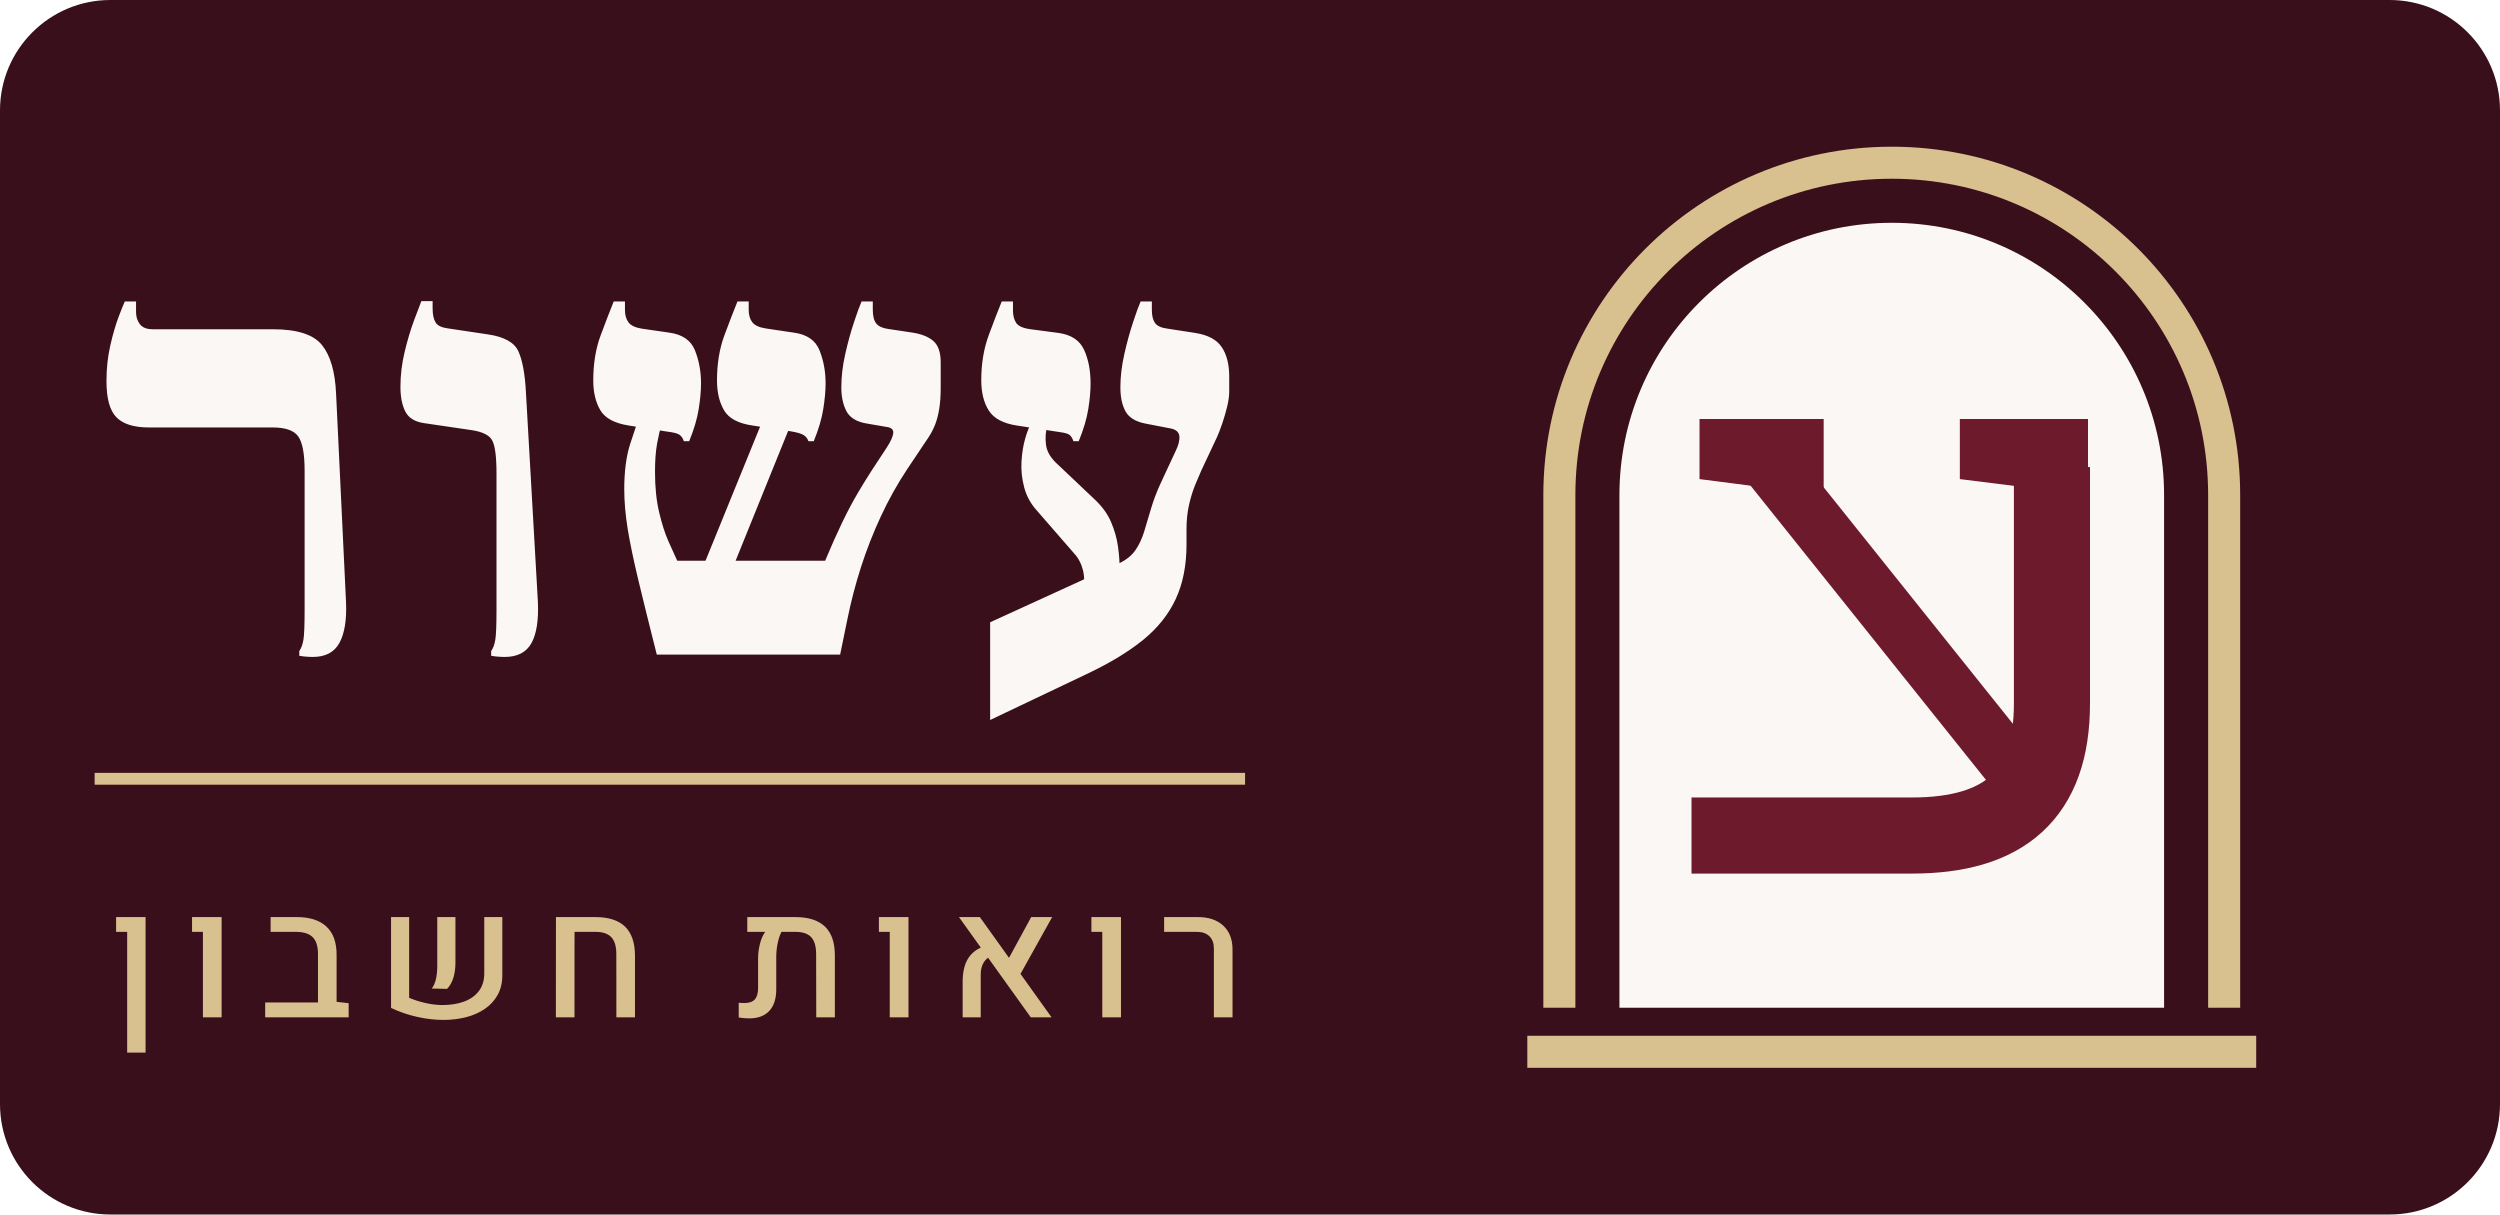
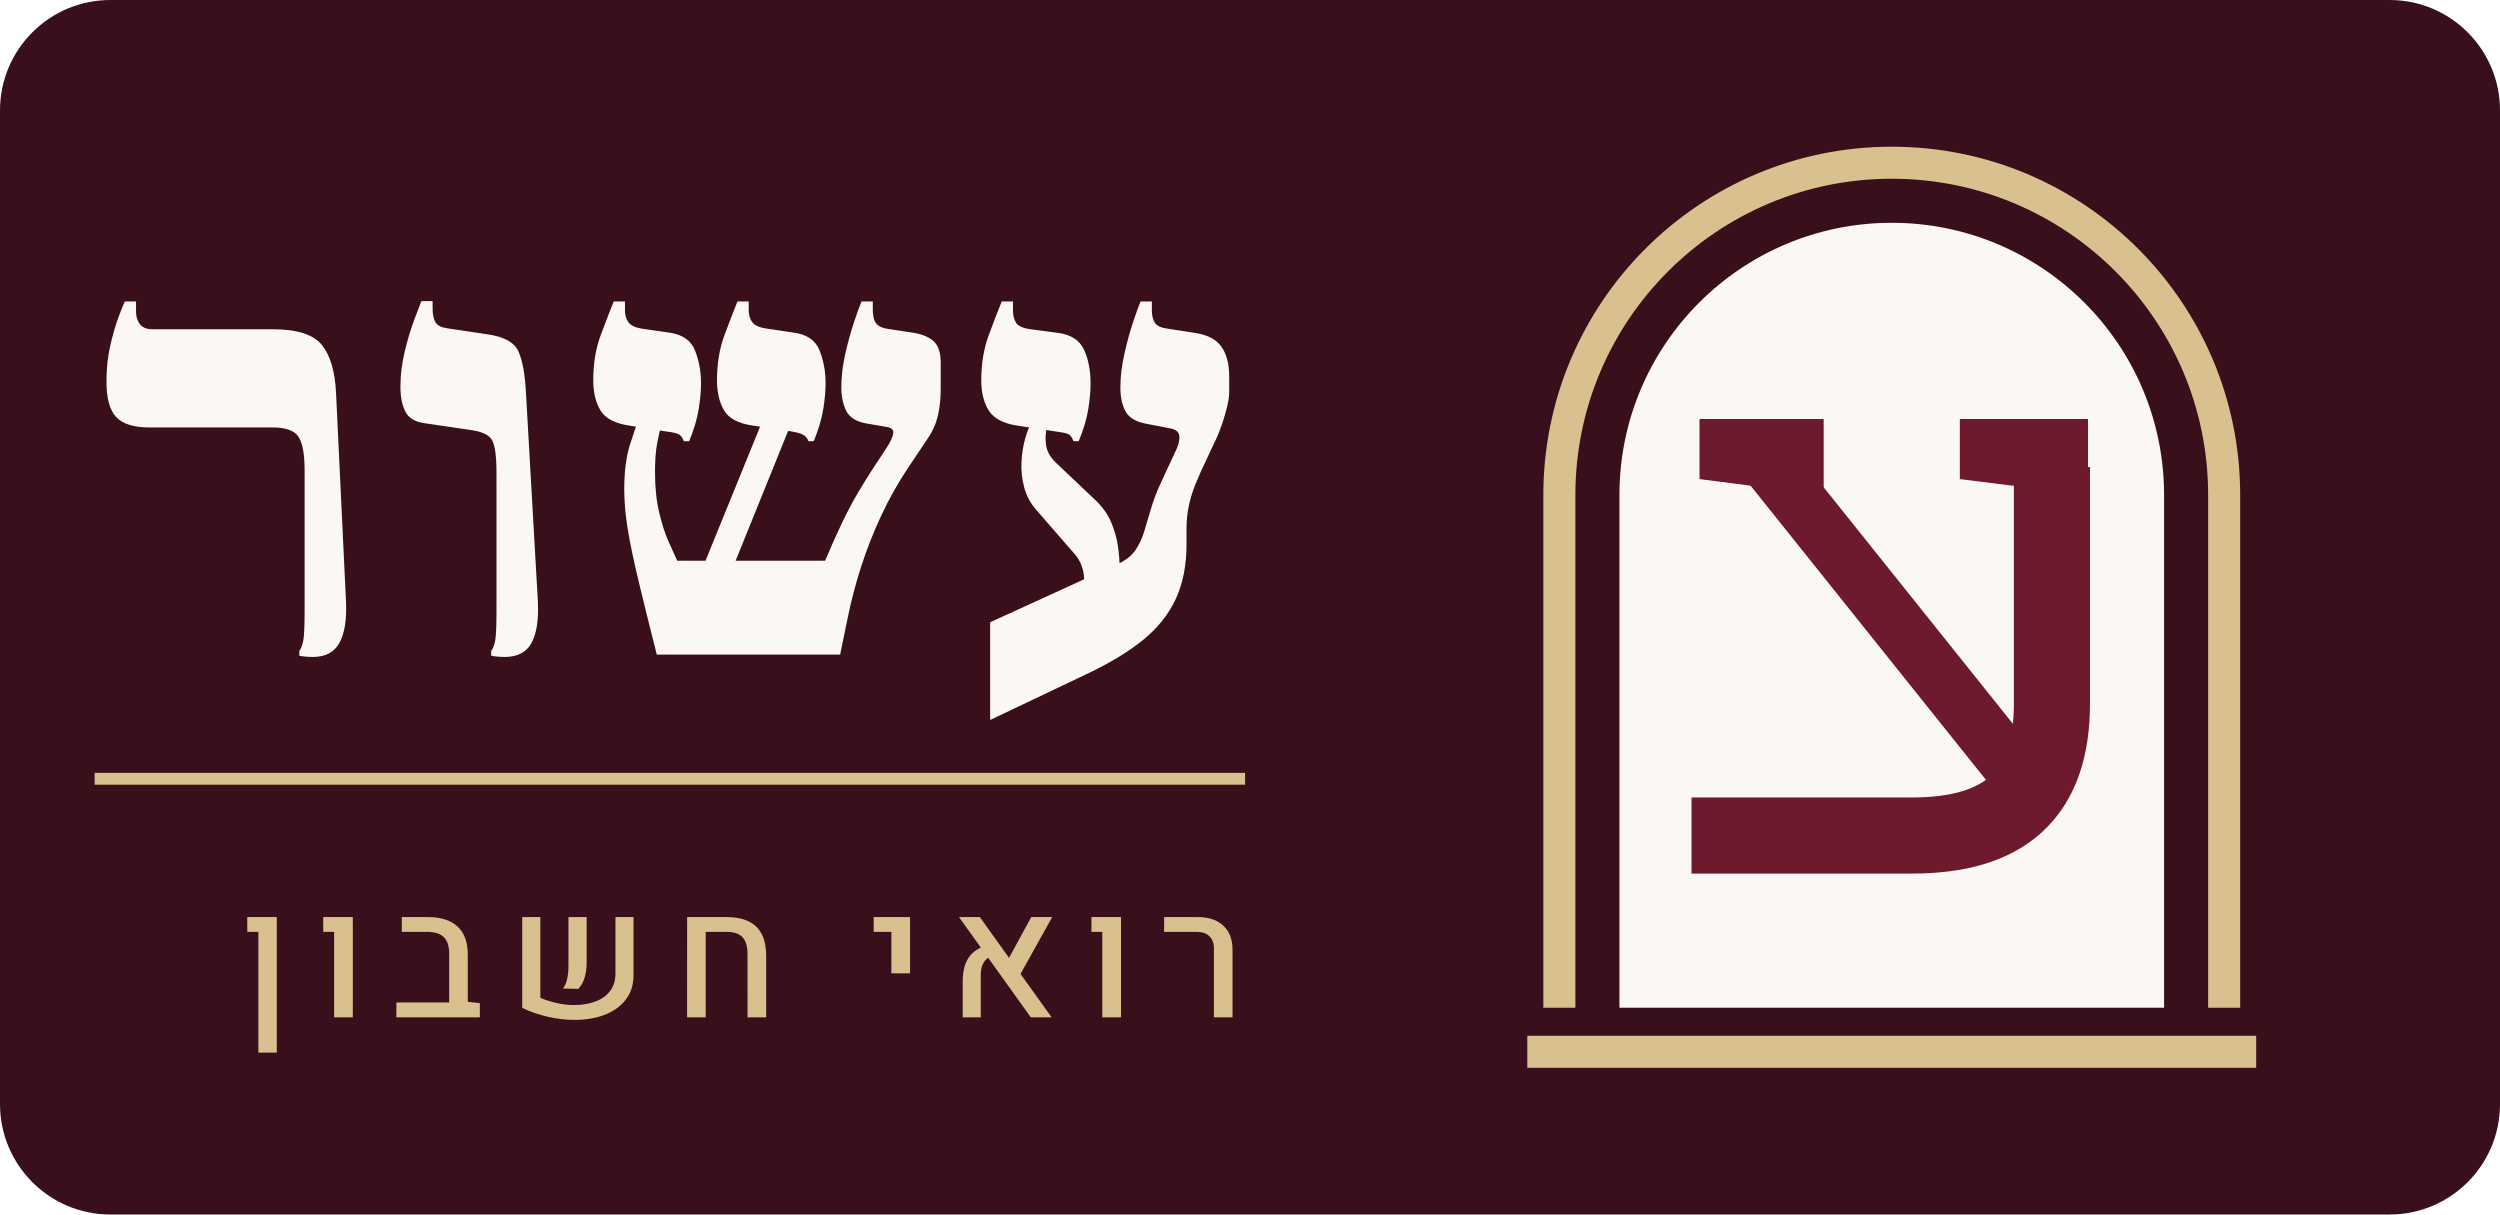
- <svg xmlns="http://www.w3.org/2000/svg" viewBox="0 0 634 308" width="634" height="308" role="img" aria-label="עשור רואות חשבון">
+ <svg xmlns="http://www.w3.org/2000/svg" viewBox="0 0 634 308" width="634" height="308" role="img" aria-label="עשור רואי חשבון">
  <rect width="634" height="308" rx="28" fill="#3a0f1c" />
  <svg x="349.75" y="24" width="260" height="260" viewBox="0 0 512 512">
    <g transform="translate(0 -14)">
      <path d="M 90 470 V 214 A 166 166 0 0 1 422 214 V 470" fill="none" stroke="#d9c08f" stroke-width="16" />
      <rect x="74" y="484" width="364" height="16" fill="#d9c08f" />
      <path d="M 120 470 V 214 A 136 136 0 0 1 392 214 V 470 Z" fill="#fbf7f4" />
      <g fill="#6e1a2d">
        <path d="M 290 176 H 354 V 214 L 290 206 Z" />
        <path d="M 160 176 H 222 V 214 L 160 206 Z" />
      </g>
      <g fill="none" stroke="#6e1a2d" stroke-linejoin="round">
        <path d="M 336 200 V 318 C 336 364 312 384 266 384 H 156" stroke-width="38" />
        <path d="M 196 200 L 328 365" stroke-width="28" />
      </g>
    </g>
  </svg>
  <path transform="translate(24.00 166.00)" fill="#fbf7f4" d="M55.35 0.6Q54.45 0.6 53.55 0.52Q52.65 0.45 51.9 0.3V-0.9Q52.65 -1.95 52.95 -3.75Q53.25 -5.55 53.25 -11.25V-46.65Q53.25 -53.1 51.61 -55.35Q49.98 -57.6 45.12 -57.6H13.74Q8.04 -57.6 5.52 -60.18Q3 -62.76 3 -69.33Q3 -74.19 3.98 -78.42Q4.95 -82.65 6.07 -85.62Q7.2 -88.59 7.65 -89.55H10.5V-86.85Q10.5 -85.08 11.47 -83.79Q12.45 -82.5 14.73 -82.5H45.21Q54.42 -82.5 57.64 -78.51Q60.87 -74.52 61.23 -66.15L63.75 -13.35Q64.05 -6.6 62.1 -3Q60.15 0.6 55.35 0.6ZM104.01 0.6Q103.11 0.6 102.21 0.52Q101.31 0.45 100.56 0.3V-0.9Q101.31 -1.95 101.61 -3.75Q101.91 -5.55 101.91 -11.25V-45.99Q101.91 -52.44 100.78 -54.39Q99.66 -56.34 95.46 -56.94L83.43 -58.71Q79.95 -59.25 78.75 -61.71Q77.55 -64.17 77.55 -67.92Q77.55 -72.33 78.63 -76.81Q79.71 -81.3 81.01 -84.78Q82.32 -88.26 82.86 -89.64H85.71V-87.84Q85.71 -85.44 86.46 -84.24Q87.21 -83.04 89.46 -82.74L99.66 -81.21Q105.93 -80.31 107.47 -76.89Q109.02 -73.47 109.38 -66.45L112.41 -13.35Q112.71 -6.36 110.76 -2.88Q108.81 0.6 104.01 0.6ZM142.56 0Q139.71 -11.25 137.9 -18.82Q136.08 -26.4 135.19 -31.81Q134.31 -37.23 134.31 -41.91Q134.31 -48.75 135.81 -53.4Q137.31 -58.05 139.11 -63.15L144.81 -61.05Q144.36 -60.15 143.76 -58.27Q143.16 -56.4 142.63 -53.47Q142.11 -50.55 142.11 -46.35Q142.11 -40.5 143.15 -36.12Q144.18 -31.74 145.51 -28.74Q146.85 -25.74 147.75 -23.79H185.25Q187.56 -29.31 189.57 -33.48Q191.58 -37.65 193.54 -40.98Q195.51 -44.31 197.25 -46.98L200.88 -52.5Q202.41 -54.87 202.53 -56.17Q202.65 -57.48 200.91 -57.72L195.66 -58.62Q191.91 -59.28 190.63 -61.77Q189.36 -64.26 189.36 -67.74Q189.36 -71.82 190.35 -76.2Q191.34 -80.58 192.56 -84.25Q193.77 -87.93 194.49 -89.55H197.34V-87.51Q197.34 -85.05 198.21 -83.97Q199.08 -82.89 201.15 -82.59L207.15 -81.69Q210.75 -81.18 212.66 -79.56Q214.56 -77.94 214.56 -74.13V-67.5Q214.56 -64.68 214.2 -62.4Q213.84 -60.12 213.17 -58.38Q212.49 -56.64 211.5 -55.14L206.1 -47.07Q202.32 -41.37 199.38 -35.04Q196.44 -28.71 194.34 -22.16Q192.24 -15.6 190.89 -8.91L189.06 0ZM152.13 -16.95 171.12 -63.6 178.17 -62.4 159.78 -16.95ZM149.43 -54.12Q149.01 -55.32 148.23 -55.8Q147.45 -56.28 145.17 -56.55L135.51 -58.08Q130.05 -58.92 128.25 -61.96Q126.45 -65.01 126.45 -69.51Q126.45 -75.93 128.34 -81Q130.23 -86.07 131.64 -89.55H134.49V-87.36Q134.49 -85.41 135.41 -84.22Q136.32 -83.04 138.78 -82.65L145.62 -81.66Q150.72 -81 152.25 -77.13Q153.78 -73.26 153.78 -68.82Q153.78 -65.94 153.19 -62.27Q152.61 -58.59 150.78 -54.12ZM181.02 -54.12Q180.6 -55.38 179.31 -55.92Q178.02 -56.46 175.32 -56.79L166.89 -58.08Q161.43 -58.86 159.63 -61.93Q157.83 -65.01 157.83 -69.51Q157.83 -75.93 159.72 -81Q161.61 -86.07 163.02 -89.55H165.87V-87.42Q165.87 -85.47 166.78 -84.28Q167.7 -83.1 170.16 -82.71L177.21 -81.66Q182.31 -81 183.84 -77.13Q185.37 -73.26 185.37 -68.82Q185.37 -65.94 184.78 -62.27Q184.2 -58.59 182.37 -54.12ZM227.1 16.59V-8.19L259.89 -23.19Q262.53 -24.45 263.93 -26.46Q265.32 -28.47 266.16 -31.19Q267 -33.9 267.91 -37.05Q268.83 -40.2 270.42 -43.62L274.08 -51.48Q275.22 -53.76 275.09 -55.36Q274.95 -56.97 272.79 -57.36L266.43 -58.59Q262.68 -59.34 261.4 -61.73Q260.13 -64.11 260.13 -67.77Q260.13 -71.76 261.12 -76.16Q262.11 -80.55 263.33 -84.24Q264.54 -87.93 265.26 -89.55H268.11V-87.42Q268.11 -85.26 268.89 -84.12Q269.67 -82.98 271.92 -82.68L279.09 -81.57Q283.92 -80.82 285.83 -77.98Q287.73 -75.15 287.73 -70.5V-66.69Q287.73 -65.07 287.21 -62.89Q286.68 -60.72 285.98 -58.65Q285.27 -56.58 284.67 -55.23L280.68 -46.74Q280.08 -45.39 279.13 -43.11Q278.19 -40.83 277.54 -37.98Q276.9 -35.13 276.9 -31.89V-27.96Q276.9 -20.01 274.19 -14.14Q271.47 -8.28 265.98 -3.79Q260.49 0.69 252 4.74ZM250.95 -18.57Q250.95 -20.13 250.65 -21.36Q250.35 -22.59 249.78 -23.68Q249.21 -24.78 248.4 -25.65L239.01 -36.45Q236.61 -39.09 235.74 -42.38Q234.87 -45.66 235.05 -48.91Q235.23 -52.17 236.01 -54.87Q236.79 -57.57 237.75 -59.1L241.65 -58.2Q240.93 -55.92 241.26 -53.23Q241.59 -50.55 244.35 -48.12L253.5 -39.45Q256.44 -36.72 257.76 -33.63Q259.08 -30.54 259.51 -27.48Q259.95 -24.42 259.95 -21.57ZM248.22 -54.12Q247.8 -55.32 247.17 -55.76Q246.54 -56.19 244.68 -56.43L233.91 -58.08Q228.72 -58.86 226.79 -61.84Q224.85 -64.83 224.85 -69.6Q224.85 -75.93 226.79 -81.13Q228.72 -86.34 230.04 -89.55H232.89V-87.24Q232.89 -85.41 233.67 -84.16Q234.45 -82.92 237.18 -82.53L244.41 -81.57Q249.24 -80.91 250.91 -77.31Q252.57 -73.71 252.57 -68.73Q252.57 -65.94 251.99 -62.27Q251.4 -58.59 249.57 -54.12Z" />
  <rect x="24.00" y="196.00" width="291.75" height="3" fill="#d9c08f" />
-   <path transform="translate(27.67 258.00)" fill="#d9c08f" d="M4.58 8.94V-21.68H1.77V-25.43H9.25V8.94ZM23.79 0V-21.68H21.03V-25.43H28.53V0ZM39.58 0V-3.78H52.97L57.69 -3.94L60.75 -3.59V0ZM52.97 -1.08V-16.08Q52.97 -19.01 51.62 -20.34Q50.28 -21.68 47.3 -21.68H40.96V-25.43H47.59Q52.52 -25.43 55.11 -23.02Q57.69 -20.6 57.69 -15.92V-1.08ZM76.09 -25.43V-4.95Q78.06 -4.12 80.3 -3.62Q82.54 -3.12 84.55 -3.12Q87.57 -3.12 89.96 -3.98Q92.34 -4.84 93.74 -6.63Q95.14 -8.42 95.14 -11.18V-25.43H99.72V-10.71Q99.72 -7.83 98.54 -5.7Q97.36 -3.57 95.29 -2.15Q93.22 -0.73 90.53 -0.04Q87.83 0.65 84.77 0.65Q81.56 0.65 78.11 -0.12Q74.66 -0.89 71.5 -2.39V-25.43ZM81.81 -7.31Q82.52 -8.16 82.87 -9.65Q83.22 -11.14 83.22 -13.02V-25.43H87.83V-13.92Q87.83 -11.75 87.31 -10.04Q86.78 -8.33 85.71 -7.22ZM113.3 0 113.32 -25.43H123.29Q128.33 -25.43 130.83 -23.02Q133.33 -20.61 133.36 -15.72V0H128.64L128.63 -16.05Q128.63 -18.98 127.36 -20.33Q126.09 -21.68 123.33 -21.68H118.03L118.02 0ZM173.99 -25.43Q179.02 -25.43 181.54 -23.02Q184.05 -20.61 184.05 -15.72V0H179.33L179.3 -16.05Q179.3 -18.98 178.05 -20.33Q176.79 -21.68 174.03 -21.68H170.51Q169.9 -20.51 169.55 -18.8Q169.19 -17.09 169.19 -15.36V-7.14Q169.19 -3.52 167.42 -1.63Q165.64 0.26 162.36 0.26Q161.64 0.26 161.01 0.2Q160.37 0.14 159.67 0.04V-3.7Q160.05 -3.67 160.42 -3.65Q160.79 -3.63 161.13 -3.63Q162.92 -3.63 163.75 -4.55Q164.58 -5.47 164.58 -7.45V-14.98Q164.58 -16.72 165.04 -18.6Q165.51 -20.48 166.39 -21.68H161.84V-25.43ZM197.97 0V-21.68H195.22V-25.43H202.72V0ZM233.74 0 215.52 -25.43H220.82L239.01 0ZM216.46 0V-9Q216.46 -12.66 217.79 -14.85Q219.11 -17.04 221.97 -18.07L223.76 -15.65Q221.04 -14.33 221.04 -10.83V0ZM239.16 -25.43 230.5 -9.89 227.39 -13.57 233.84 -25.43ZM251.87 0V-21.68H249.11V-25.43H256.61V0ZM280.17 0V-17.49Q280.17 -19.45 279.03 -20.57Q277.88 -21.68 275.85 -21.68H267.55V-25.43H276.08Q280.22 -25.43 282.56 -23.25Q284.9 -21.08 284.9 -17.17V0Z" />
+   <path transform="translate(60.94 258.00)" fill="#d9c08f" d="M4.58 8.94V-21.68H1.77V-25.43H9.25V8.94ZM23.79 0V-21.68H21.03V-25.43H28.53V0ZM39.58 0V-3.78H52.97L57.69 -3.94L60.75 -3.59V0ZM52.97 -1.08V-16.08Q52.97 -19.01 51.62 -20.34Q50.28 -21.68 47.3 -21.68H40.96V-25.43H47.59Q52.52 -25.43 55.11 -23.02Q57.69 -20.6 57.69 -15.92V-1.08ZM76.09 -25.43V-4.95Q78.06 -4.12 80.3 -3.62Q82.54 -3.12 84.55 -3.12Q87.57 -3.12 89.96 -3.98Q92.34 -4.84 93.74 -6.63Q95.14 -8.42 95.14 -11.18V-25.43H99.72V-10.71Q99.72 -7.83 98.54 -5.7Q97.36 -3.57 95.29 -2.15Q93.22 -0.73 90.53 -0.04Q87.83 0.65 84.77 0.65Q81.56 0.65 78.11 -0.12Q74.66 -0.89 71.5 -2.39V-25.43ZM81.81 -7.31Q82.52 -8.16 82.87 -9.65Q83.22 -11.14 83.22 -13.02V-25.43H87.83V-13.92Q87.83 -11.75 87.31 -10.04Q86.78 -8.33 85.71 -7.22ZM113.3 0 113.32 -25.43H123.29Q128.33 -25.43 130.83 -23.02Q133.33 -20.61 133.36 -15.72V0H128.64L128.63 -16.05Q128.63 -18.98 127.36 -20.33Q126.09 -21.68 123.33 -21.68H118.03L118.02 0ZM165.11 -11.16V-21.68H160.63V-25.43H169.85V-11.16ZM200.48 0 182.26 -25.43H187.55L205.75 0ZM183.2 0V-9Q183.2 -12.66 184.52 -14.85Q185.85 -17.04 188.71 -18.07L190.5 -15.65Q187.78 -14.33 187.78 -10.83V0ZM205.9 -25.43 197.24 -9.89 194.13 -13.57 200.58 -25.43ZM218.6 0V-21.68H215.85V-25.43H223.35V0ZM246.91 0V-17.49Q246.91 -19.45 245.76 -20.57Q244.62 -21.68 242.59 -21.68H234.28V-25.43H242.82Q246.96 -25.43 249.3 -23.25Q251.63 -21.08 251.63 -17.17V0Z" />
</svg>
